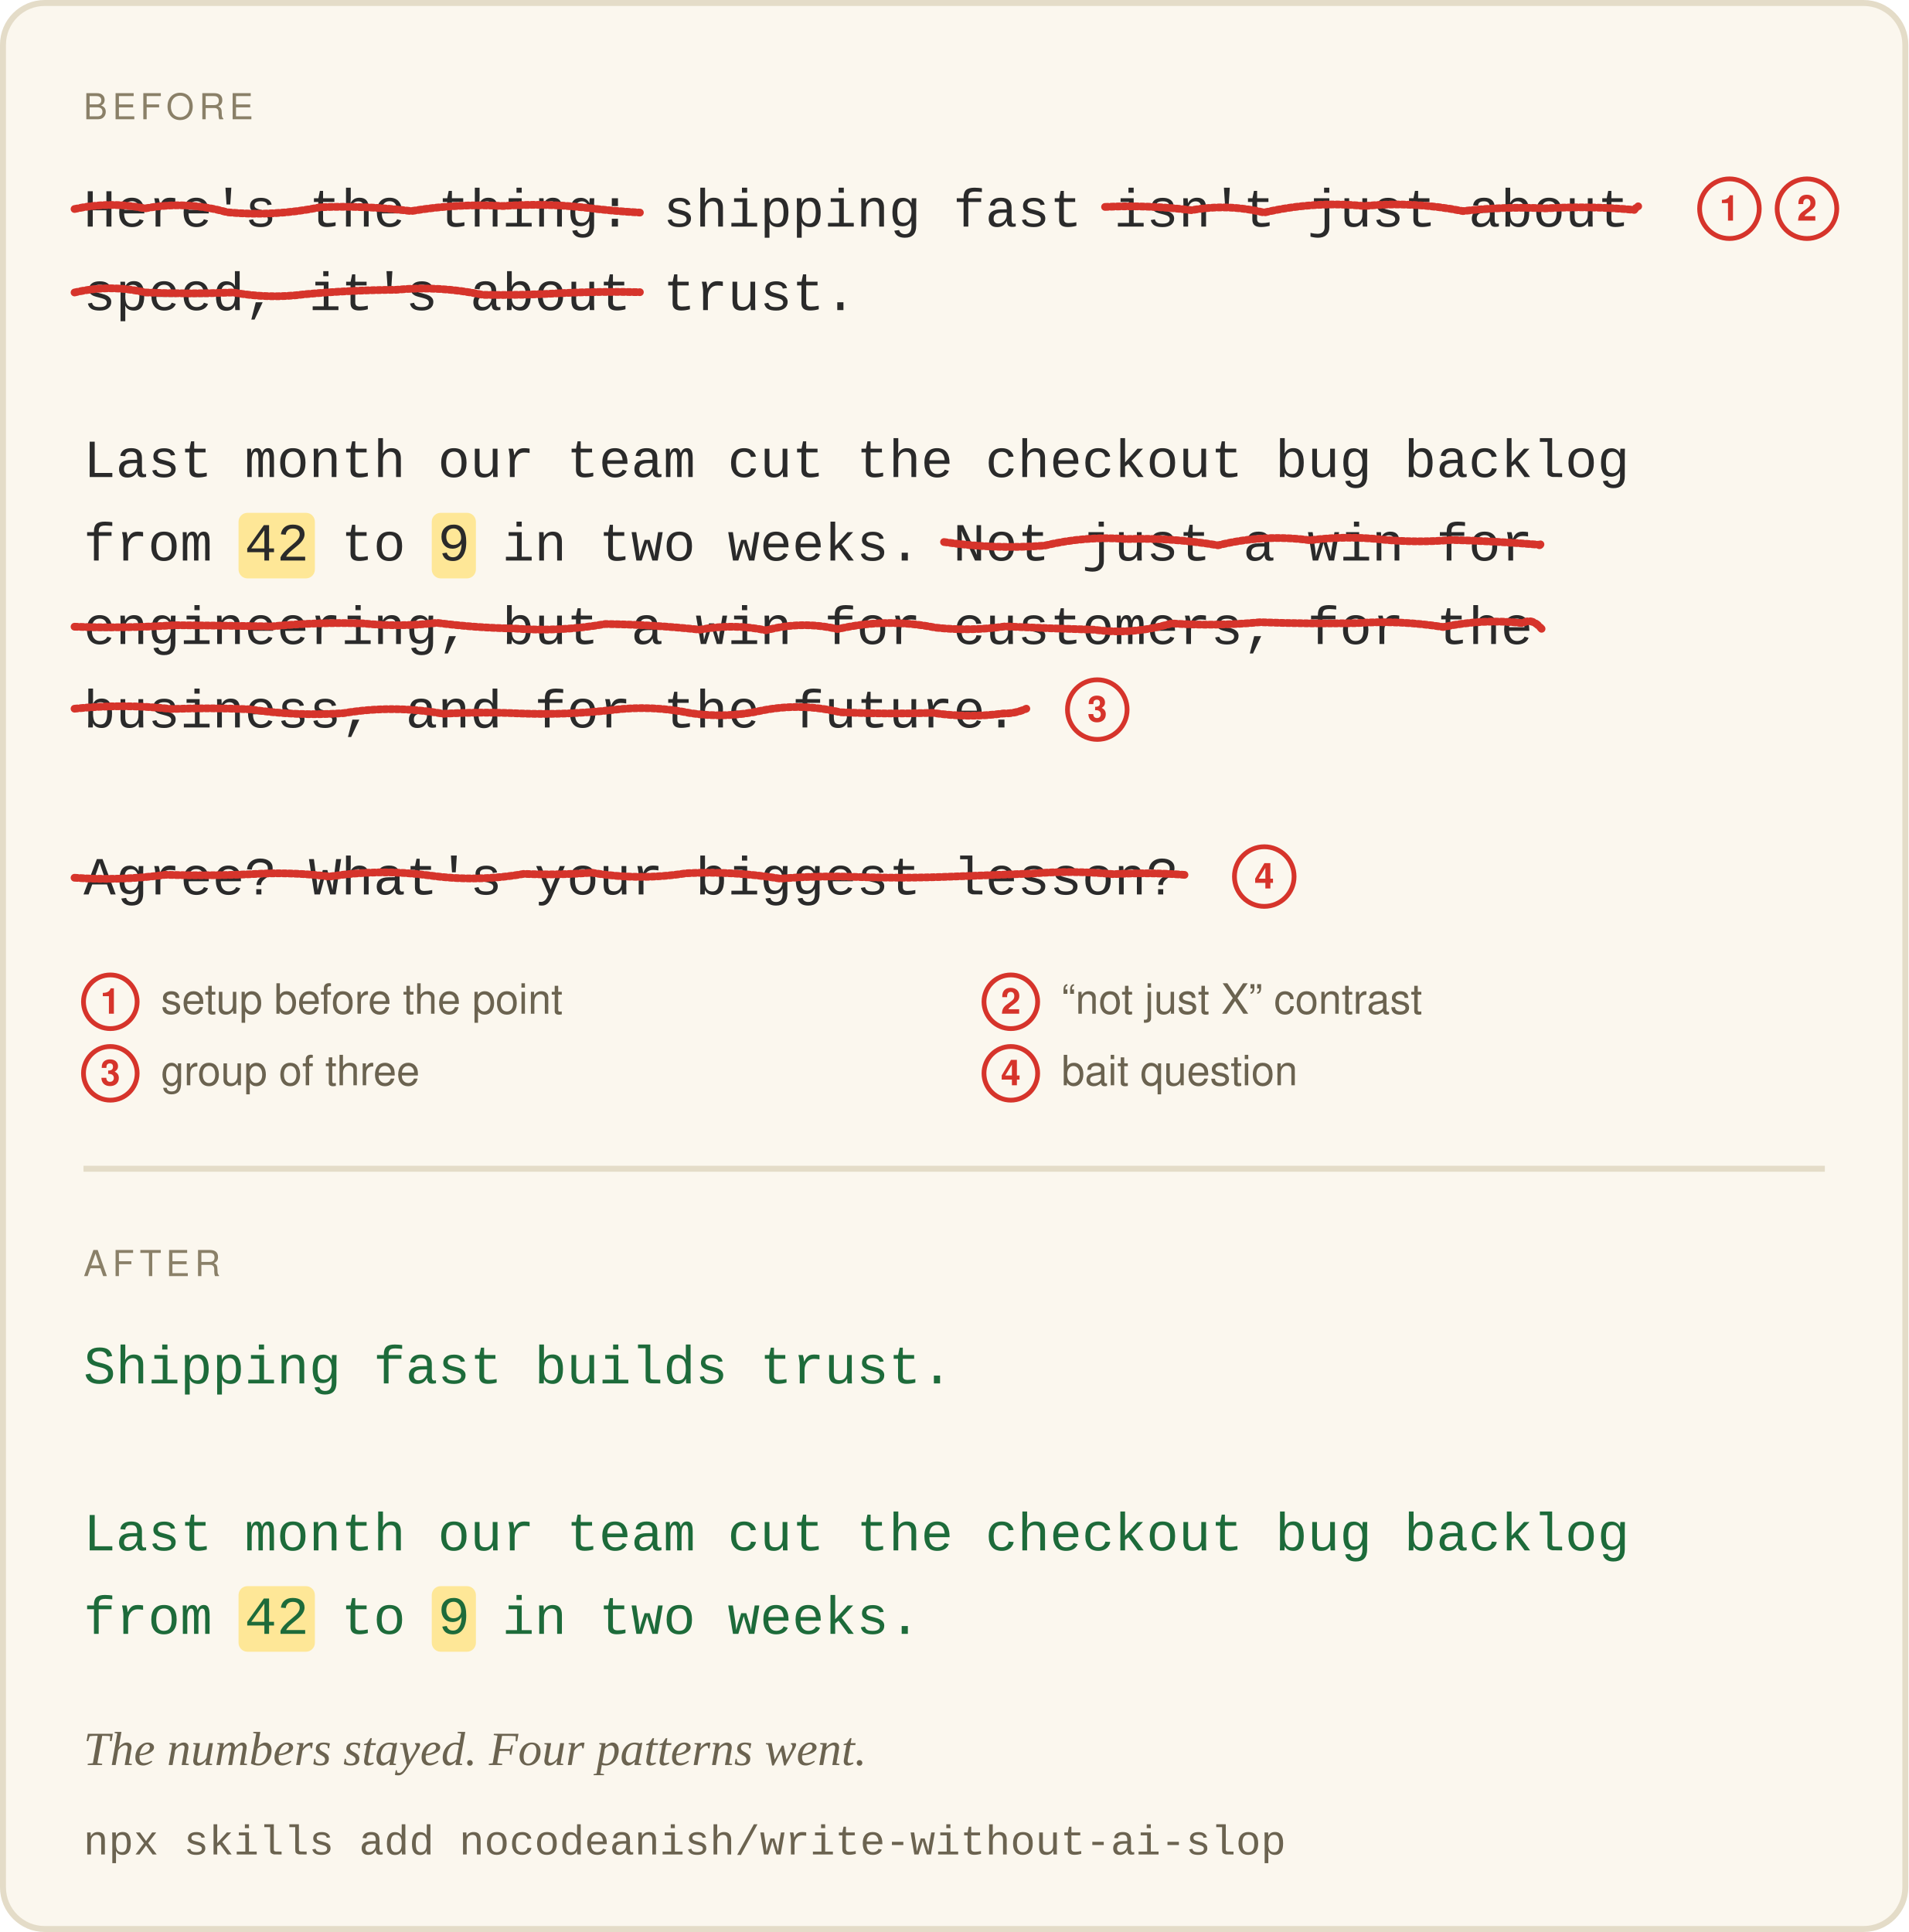
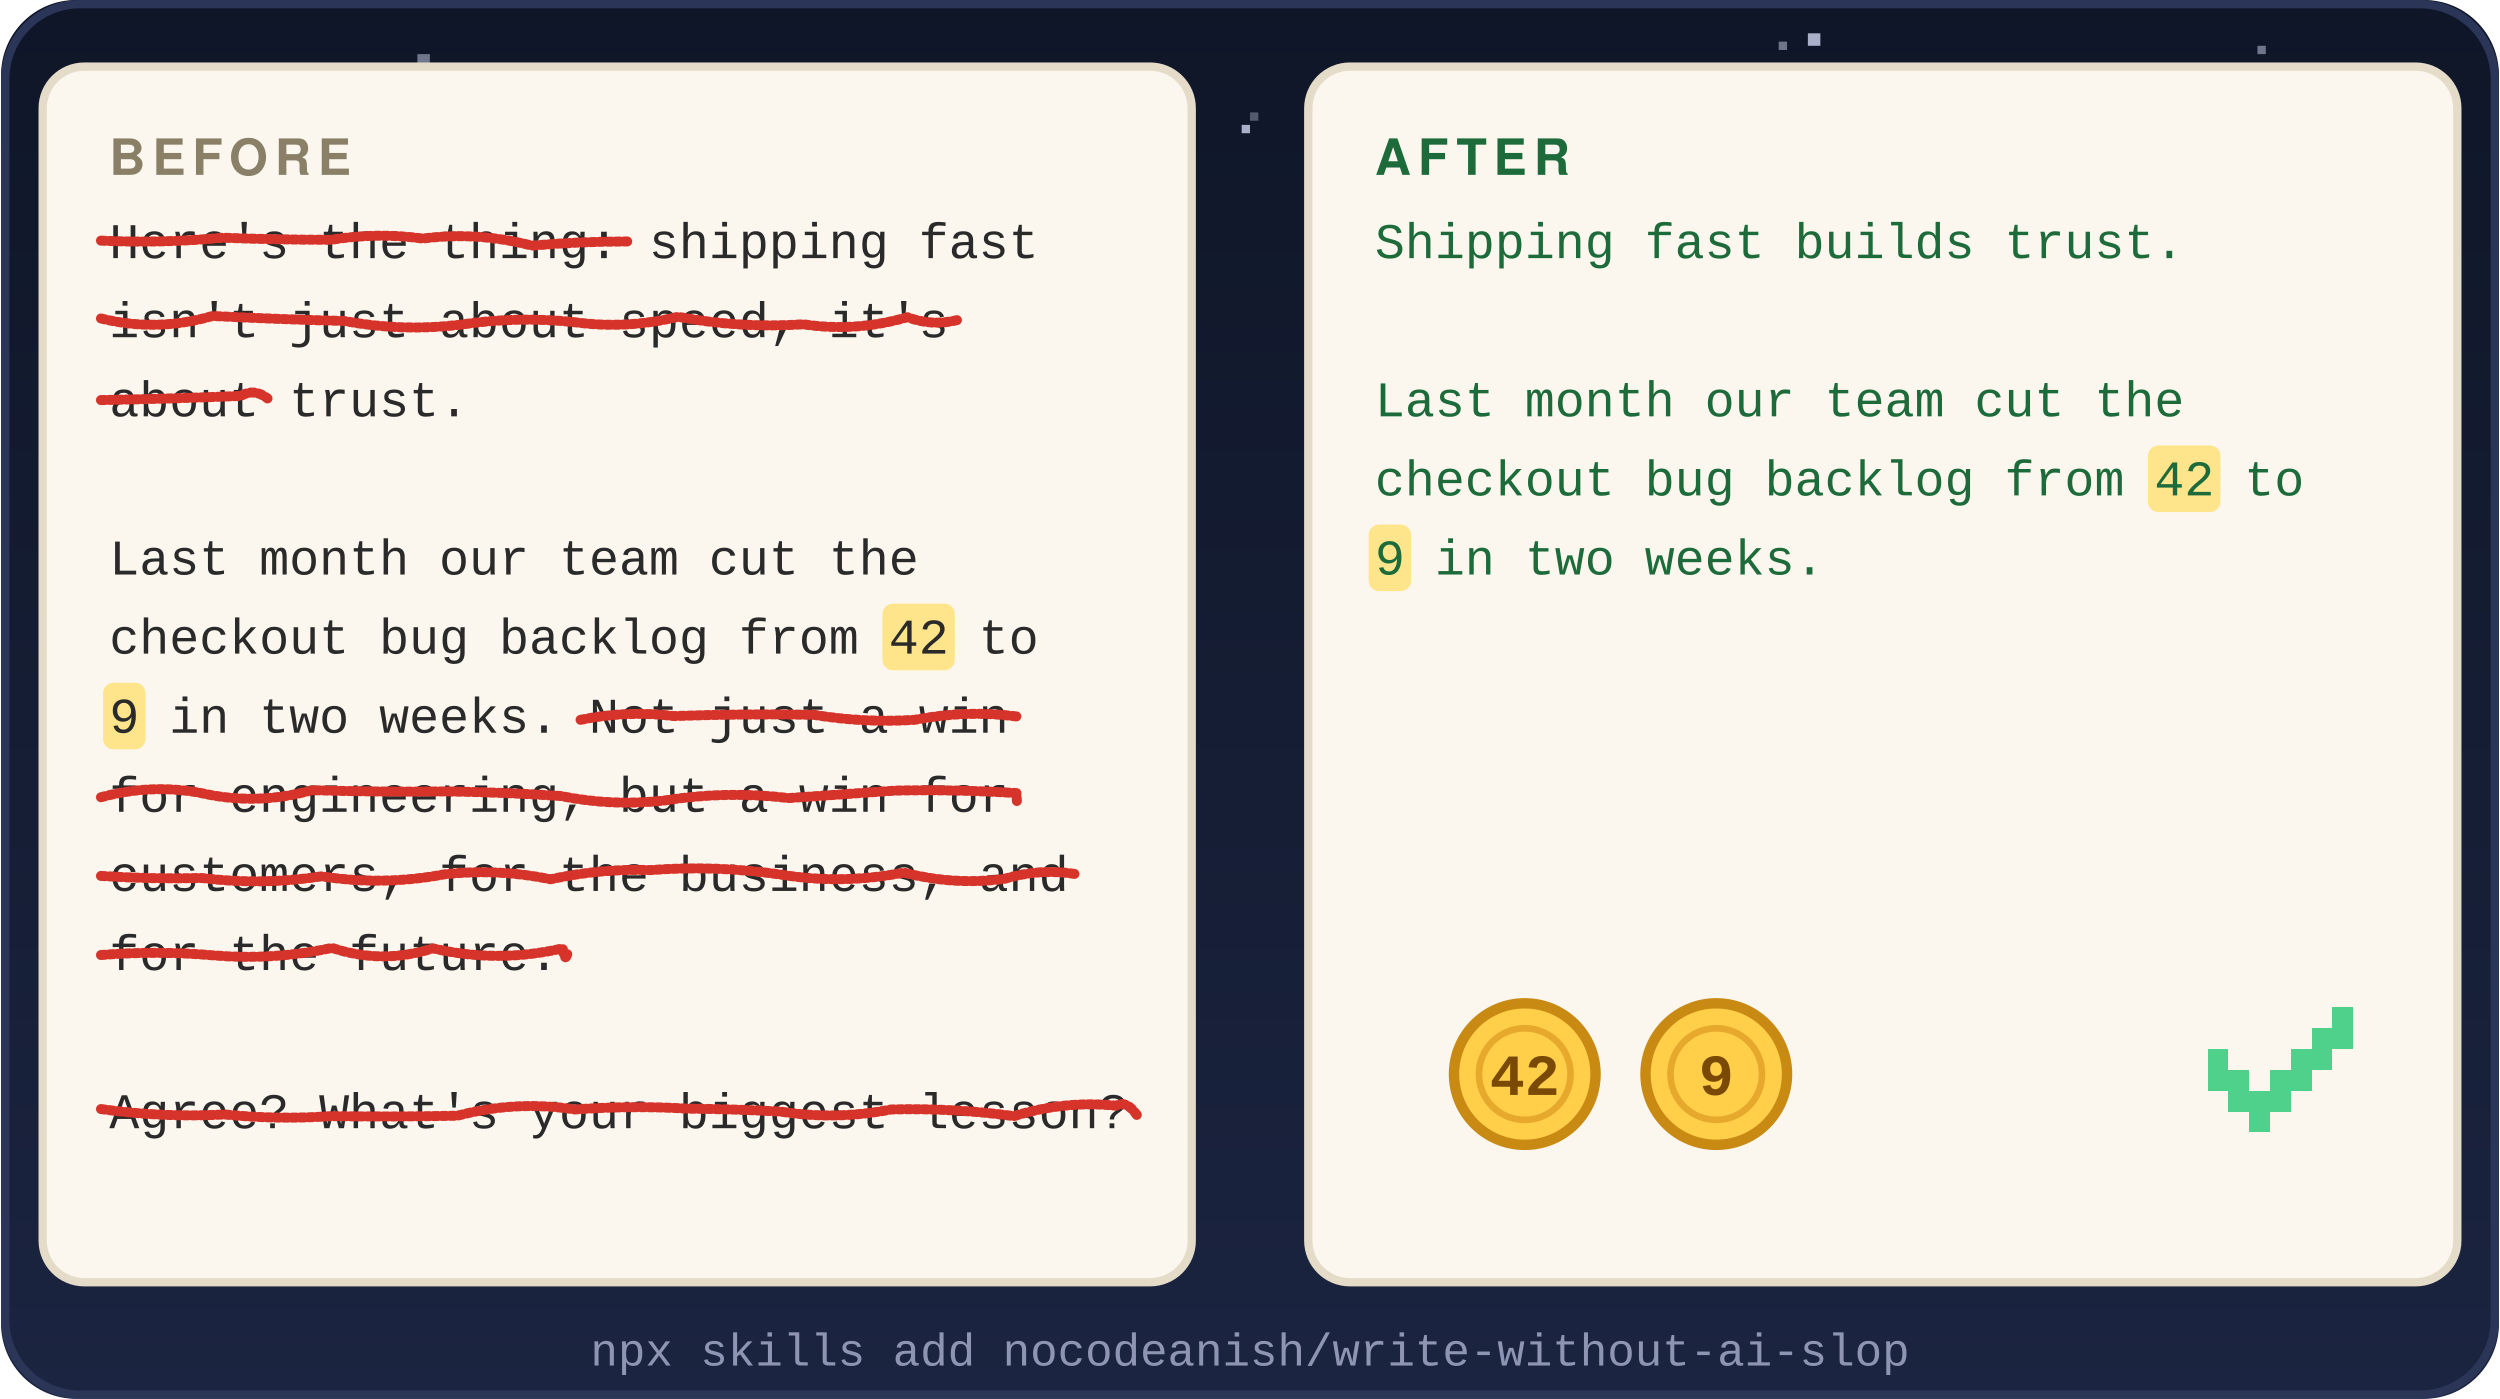
- <svg xmlns="http://www.w3.org/2000/svg" viewBox="0 0 640 648" width="640" height="648" role="img" aria-label="A short draft marked up with a red pen. Four patterns are struck through and numbered: a setup before the point, a “not just X” contrast, a group of three and a bait question. Below, the same draft after the edit. The numbers 42 and 9 stay.">
-   <style>text{font-family:ui-monospace,SFMono-Regular,Menlo,Consolas,"Liberation Mono","Courier New",monospace;font-size:18px;fill:#2a2a2a;white-space:pre}.lab{font-family:-apple-system,BlinkMacSystemFont,"Segoe UI",Helvetica,Arial,sans-serif;font-size:12px;letter-spacing:.14em;fill:#8a8068}.note{font-family:-apple-system,BlinkMacSystemFont,"Segoe UI",Helvetica,Arial,sans-serif;font-size:14px;fill:#6b6350}.pen{fill:none;stroke:#d6342b;stroke-width:2.6;stroke-linecap:round;stroke-linejoin:round}.num{font-family:-apple-system,BlinkMacSystemFont,"Segoe UI",Helvetica,Arial,sans-serif;font-size:12px;font-weight:700;fill:#d6342b;text-anchor:middle}.ring{fill:none;stroke:#d6342b;stroke-width:1.6}.ok{fill:#1d6b3a}.foot2{font-family:Georgia,"Times New Roman",serif;font-style:italic;font-size:16px;fill:#6b6350}.grp{opacity:1}@keyframes d1{0%,8.00%{stroke-dashoffset:1;opacity:0}8.01%{opacity:1}11.50%,100%{stroke-dashoffset:0;opacity:1}}@keyframes f1{0%,10.50%{opacity:0}13.00%,100%{opacity:1}}.d1{stroke-dasharray:1;stroke-dashoffset:0;animation:d1 20.0s linear infinite}.f1{animation:f1 20.0s linear infinite}@keyframes d2{0%,17.00%{stroke-dashoffset:1;opacity:0}17.01%{opacity:1}20.50%,100%{stroke-dashoffset:0;opacity:1}}@keyframes f2{0%,19.50%{opacity:0}22.00%,100%{opacity:1}}.d2{stroke-dasharray:1;stroke-dashoffset:0;animation:d2 20.0s linear infinite}.f2{animation:f2 20.0s linear infinite}@keyframes d3{0%,26.00%{stroke-dashoffset:1;opacity:0}26.01%{opacity:1}29.50%,100%{stroke-dashoffset:0;opacity:1}}@keyframes f3{0%,28.50%{opacity:0}31.00%,100%{opacity:1}}.d3{stroke-dasharray:1;stroke-dashoffset:0;animation:d3 20.0s linear infinite}.f3{animation:f3 20.0s linear infinite}@keyframes d4{0%,37.00%{stroke-dashoffset:1;opacity:0}37.01%{opacity:1}40.50%,100%{stroke-dashoffset:0;opacity:1}}@keyframes f4{0%,39.50%{opacity:0}42.00%,100%{opacity:1}}.d4{stroke-dasharray:1;stroke-dashoffset:0;animation:d4 20.0s linear infinite}.f4{animation:f4 20.0s linear infinite}@keyframes aft{0%,49.00%{opacity:0}53.00%,100%{opacity:1}}.aft{animation:aft 20.0s linear infinite}@keyframes foot{0%,55.00%{opacity:0}59.00%,100%{opacity:1}}.foot{animation:foot 20.0s linear infinite}@keyframes all{0%,93%{opacity:1}97%,100%{opacity:0}}.all{animation:all 20.0s linear infinite}@media (prefers-reduced-motion:reduce){*{animation:none!important}}</style>
-   <g class="all">
-     <rect x="1" y="1" width="638" height="646" rx="14" fill="#fbf7ee" stroke="#e4dcc8" stroke-width="2" />
-     <text class="lab" x="28" y="40">BEFORE</text>
-     <rect x="80.0" y="172" width="25.6" height="22" rx="3" fill="#ffe27a" opacity=".75" />
-     <rect x="144.8" y="172" width="14.8" height="22" rx="3" fill="#ffe27a" opacity=".75" />
-     <text class="d" x="28" y="76" textLength="518.4" lengthAdjust="spacingAndGlyphs">Here's the thing: shipping fast isn't just about</text>
-     <text class="d" x="28" y="104" textLength="259.2" lengthAdjust="spacingAndGlyphs">speed, it's about trust.</text>
-     <text class="d" x="28" y="160" textLength="518.4" lengthAdjust="spacingAndGlyphs">Last month our team cut the checkout bug backlog</text>
-     <text class="d" x="28" y="188" textLength="486.0" lengthAdjust="spacingAndGlyphs">from 42 to 9 in two weeks. Not just a win for</text>
-     <text class="d" x="28" y="216" textLength="486.0" lengthAdjust="spacingAndGlyphs">engineering, but a win for customers, for the</text>
-     <text class="d" x="28" y="244" textLength="313.2" lengthAdjust="spacingAndGlyphs">business, and for the future.</text>
-     <text class="d" x="28" y="300" textLength="367.2" lengthAdjust="spacingAndGlyphs">Agree? What's your biggest lesson?</text>
-     <path class="pen d1" pathLength="1" d="M25.0,70.1 Q36.9,67.5 48.7,69.9 Q62.5,67.3 76.2,71.2 Q91.8,72.7 107.5,69.5 Q122.7,68.9 137.9,70.8 Q153.3,68.2 168.7,69.1 Q182.3,68.1 195.9,69.6 Q205.3,70.8 214.6,71.3" />
-     <path class="pen d2" pathLength="1" d="M370.6,69.4 Q385.1,68.7 399.6,70.5 Q411.7,68.3 423.9,71.3 Q440.7,67.4 457.5,69.1 Q474.0,67.5 490.6,70.8 Q504.4,69.2 518.2,69.9 Q533.2,69.0 548.1,70.4 Q548.8,69.4 549.4,69.2" />
-     <path class="pen d2" pathLength="1" d="M25.0,98.1 Q36.9,95.3 48.8,98.1 Q63.5,98.7 78.2,98.1 Q90.2,100.3 102.2,98.7 Q117.5,97.3 132.8,97.2 Q147.4,95.8 162.0,98.9 Q175.4,99.1 188.7,98.3 Q201.6,97.7 214.6,98.0" />
-     <path class="pen d3" pathLength="1" d="M316.6,181.8 Q333.5,184.3 350.3,183.0 Q364.1,179.7 377.8,180.8 Q393.1,180.3 408.5,182.9 Q423.9,179.1 439.3,181.2 Q451.6,179.6 463.8,181.0 Q475.3,182.1 486.8,181.1 Q501.4,181.5 516.0,182.7 Q516.5,183.3 517.0,181.8" />
-     <path class="pen d3" pathLength="1" d="M25.0,210.2 Q41.8,210.8 58.5,209.7 Q74.8,209.8 91.0,210.1 Q106.4,208.6 121.8,209.1 Q134.1,210.4 146.5,208.9 Q159.5,210.6 172.5,210.8 Q187.7,212.0 203.0,209.3 Q218.9,209.5 234.7,211.2 Q245.8,209.1 256.9,211.4 Q268.9,208.2 280.9,211.0 Q297.3,207.2 313.7,210.5 Q325.4,211.8 337.1,210.1 Q352.0,210.8 366.9,211.2 Q379.9,213.0 392.9,209.1 Q407.8,210.1 422.6,208.7 Q438.8,209.3 455.0,209.0 Q469.5,208.0 484.0,210.3 Q497.3,207.5 510.7,209.0 Q513.8,207.1 517.0,210.9" />
-     <path class="pen d3" pathLength="1" d="M25.0,237.7 Q41.3,236.0 57.5,237.8 Q70.6,237.3 83.7,237.9 Q99.5,240.3 115.2,239.2 Q131.9,236.4 148.6,239.4 Q161.5,238.7 174.4,239.3 Q190.0,239.9 205.6,238.1 Q218.6,236.5 231.6,239.2 Q243.6,241.0 255.6,238.3 Q268.7,235.7 281.8,238.9 Q297.3,239.6 312.8,239.1 Q324.7,240.9 336.5,239.3 Q340.4,239.4 344.2,237.7" />
-     <path class="pen d4" pathLength="1" d="M25.0,294.4 Q40.3,295.5 55.5,293.4 Q71.9,293.9 88.3,293.0 Q99.4,292.6 110.5,294.0 Q127.2,291.4 143.8,293.6 Q159.8,295.9 175.7,293.1 Q187.0,293.6 198.4,292.7 Q214.2,295.4 230.1,292.9 Q245.9,292.1 261.7,294.7 Q273.8,293.7 286.0,294.1 Q302.8,294.7 319.6,294.0 Q332.8,293.5 346.0,293.0 Q359.7,291.9 373.4,293.2 Q385.8,292.5 398.2,293.5" />
-     <g class="f1">
-       <circle class="ring" cx="580.0" cy="70" r="10" />
-       <text class="num" x="580.0" y="74" textLength="7" lengthAdjust="spacingAndGlyphs">1</text>
-     </g>
-     <g class="f2">
-       <circle class="ring" cx="606.0" cy="70" r="10" />
-       <text class="num" x="606.0" y="74" textLength="7" lengthAdjust="spacingAndGlyphs">2</text>
-     </g>
-     <g class="f3">
-       <circle class="ring" cx="368.0" cy="238" r="10" />
-       <text class="num" x="368.0" y="242" textLength="7" lengthAdjust="spacingAndGlyphs">3</text>
-     </g>
-     <g class="f4">
-       <circle class="ring" cx="424.0" cy="294" r="10" />
-       <text class="num" x="424.0" y="298" textLength="7" lengthAdjust="spacingAndGlyphs">4</text>
-     </g>
-     <g class="f1">
-       <circle class="ring" cx="37" cy="336" r="9" />
-       <text class="num" x="37" y="340">1</text>
-       <text class="note" x="54" y="340">setup before the point</text>
-     </g>
-     <g class="f2">
-       <circle class="ring" cx="339" cy="336" r="9" />
-       <text class="num" x="339" y="340">2</text>
-       <text class="note" x="356" y="340">“not just X” contrast</text>
-     </g>
-     <g class="f3">
-       <circle class="ring" cx="37" cy="360" r="9" />
-       <text class="num" x="37" y="364">3</text>
-       <text class="note" x="54" y="364">group of three</text>
-     </g>
-     <g class="f4">
-       <circle class="ring" cx="339" cy="360" r="9" />
-       <text class="num" x="339" y="364">4</text>
-       <text class="note" x="356" y="364">bait question</text>
-     </g>
-     <line x1="28" y1="392" x2="612" y2="392" stroke="#e4dcc8" stroke-width="2" />
-     <g class="aft">
-       <text class="lab" x="28" y="428">AFTER</text>
-       <rect x="80.0" y="532" width="25.6" height="22" rx="3" fill="#ffe27a" opacity=".75" />
-       <rect x="144.8" y="532" width="14.8" height="22" rx="3" fill="#ffe27a" opacity=".75" />
-       <text class="d ok" x="28" y="464" textLength="291.6" lengthAdjust="spacingAndGlyphs">Shipping fast builds trust.</text>
-       <text class="d ok" x="28" y="520" textLength="518.4" lengthAdjust="spacingAndGlyphs">Last month our team cut the checkout bug backlog</text>
-       <text class="d ok" x="28" y="548" textLength="280.8" lengthAdjust="spacingAndGlyphs">from 42 to 9 in two weeks.</text>
-     </g>
-     <g class="foot">
-       <text class="foot2" x="28" y="592">The numbers stayed. Four patterns went.</text>
-       <text x="28" y="622" style="font-size:14px;fill:#6b6350" textLength="403.2" lengthAdjust="spacingAndGlyphs">npx skills add nocodeanish/write-without-ai-slop</text>
+ <svg xmlns="http://www.w3.org/2000/svg" viewBox="0 0 600 336" width="840" height="470" role="img" aria-label="A short draft on the left, marked up with a red pen: a setup before the point, a not-just-X contrast, a group of three and a bait question are struck through. On the right, the same draft after the edit, with the numbers 42 and 9 kept, shown as two gold coins and a green check.">
+   <style>text{font-family:ui-monospace,SFMono-Regular,Menlo,Consolas,"Liberation Mono","Courier New",monospace;white-space:pre;fill:#f3ecdc}.sans{font-family:-apple-system,BlinkMacSystemFont,"Segoe UI",Helvetica,Arial,sans-serif}.serif{font-family:Georgia,"Times New Roman",serif;font-style:italic;fill:#d6342b}.tw{animation:tw 3.2s steps(1) infinite}@keyframes tw{0%,60%{opacity:1}61%,100%{opacity:.15}}.pen{fill:none;stroke:#d6342b;stroke-width:2.4;stroke-linecap:round;stroke-linejoin:round}.ink{fill:#2a2a2a}.ok{fill:#1d6b3a}@keyframes aft{0%,35.00%{opacity:0}37.50%,100%{opacity:1}}.aft{animation:aft 16.0s linear infinite;}@keyframes s0{0%,5.00%{stroke-dashoffset:1;opacity:0}5.01%{opacity:1}7.50%,100%{stroke-dashoffset:0;opacity:1}}.s0{stroke-dasharray:1;stroke-dashoffset:0;animation:s0 16.0s linear infinite}@keyframes s1{0%,10.00%{stroke-dashoffset:1;opacity:0}10.01%{opacity:1}12.50%,100%{stroke-dashoffset:0;opacity:1}}.s1{stroke-dasharray:1;stroke-dashoffset:0;animation:s1 16.0s linear infinite}@keyframes s2{0%,12.00%{stroke-dashoffset:1;opacity:0}12.01%{opacity:1}14.50%,100%{stroke-dashoffset:0;opacity:1}}.s2{stroke-dasharray:1;stroke-dashoffset:0;animation:s2 16.0s linear infinite}@keyframes s3{0%,18.00%{stroke-dashoffset:1;opacity:0}18.01%{opacity:1}20.50%,100%{stroke-dashoffset:0;opacity:1}}.s3{stroke-dasharray:1;stroke-dashoffset:0;animation:s3 16.0s linear infinite}@keyframes s4{0%,20.00%{stroke-dashoffset:1;opacity:0}20.01%{opacity:1}22.50%,100%{stroke-dashoffset:0;opacity:1}}.s4{stroke-dasharray:1;stroke-dashoffset:0;animation:s4 16.0s linear infinite}@keyframes s5{0%,22.00%{stroke-dashoffset:1;opacity:0}22.01%{opacity:1}24.50%,100%{stroke-dashoffset:0;opacity:1}}.s5{stroke-dasharray:1;stroke-dashoffset:0;animation:s5 16.0s linear infinite}@keyframes s6{0%,24.00%{stroke-dashoffset:1;opacity:0}24.01%{opacity:1}26.50%,100%{stroke-dashoffset:0;opacity:1}}.s6{stroke-dasharray:1;stroke-dashoffset:0;animation:s6 16.0s linear infinite}@keyframes s7{0%,30.00%{stroke-dashoffset:1;opacity:0}30.01%{opacity:1}32.50%,100%{stroke-dashoffset:0;opacity:1}}.s7{stroke-dasharray:1;stroke-dashoffset:0;animation:s7 16.0s linear infinite}@keyframes al{0%,37.00%{opacity:0}41.00%,100%{opacity:1}}.al{animation:al 16.0s linear infinite;}@keyframes cn{0%,45.00%{opacity:0}48.00%,100%{opacity:1}}.cn{animation:cn 16.0s linear infinite;}@keyframes all{0%,92%{opacity:1}97%,100%{opacity:0}}.all{animation:all 16.0s linear infinite}@media (prefers-reduced-motion:reduce){*{animation:none!important}.al,.aft,.cn{opacity:1}}</style>
+   <defs>
+     <linearGradient id="sky" x1="0" y1="0" x2="0" y2="1">
+       <stop offset="0" stop-color="#0f1628" />
+       <stop offset="1" stop-color="#1b2440" />
+     </linearGradient>
+     <clipPath id="frame">
+       <rect x="0" y="0" width="600" height="336" rx="18" />
+     </clipPath>
+   </defs>
+   <g clip-path="url(#frame)">
+     <rect width="600" height="336" fill="url(#sky)" />
+     <g class="all">
+       <rect x="93" y="19" width="3" height="3" fill="#cfd6f0" opacity="0.8" />
+       <rect x="173" y="33" width="2" height="2" fill="#cfd6f0" opacity="0.8" />
+       <rect x="458" y="37" width="2" height="2" fill="#cfd6f0" opacity="0.5" />
+       <rect x="257" y="20" width="3" height="3" fill="#cfd6f0" opacity="0.5" />
+       <rect x="510" y="21" width="2" height="2" fill="#cfd6f0" opacity="0.5" />
+       <rect x="100" y="13" width="3" height="3" fill="#cfd6f0" opacity="0.5" />
+       <rect x="564" y="27" width="2" height="2" fill="#cfd6f0" opacity="0.8" />
+       <rect x="365" y="32" width="3" height="3" fill="#cfd6f0" opacity="0.8" />
+       <rect x="568" y="35" width="2" height="2" fill="#cfd6f0" opacity="0.5" />
+       <rect x="191" y="32" width="3" height="3" fill="#cfd6f0" opacity="0.5" />
+       <rect x="583" y="21" width="2" height="2" fill="#cfd6f0" opacity="0.35" />
+       <rect x="542" y="11" width="2" height="2" fill="#cfd6f0" opacity="0.5" />
+       <rect x="196" y="20" width="2" height="2" fill="#cfd6f0" opacity="0.8" />
+       <rect x="454" y="34" width="3" height="3" fill="#cfd6f0" opacity="0.8" />
+       <rect x="298" y="30" width="2" height="2" fill="#cfd6f0" opacity="0.8" />
+       <rect x="585" y="36" width="3" height="3" fill="#cfd6f0" opacity="0.5" />
+       <rect x="469" y="20" width="3" height="3" fill="#cfd6f0" opacity="0.5" />
+       <rect x="463" y="30" width="2" height="2" fill="#cfd6f0" opacity="0.8" />
+       <rect x="432" y="19" width="3" height="3" fill="#cfd6f0" opacity="0.8" />
+       <rect x="532" y="27" width="2" height="2" fill="#cfd6f0" opacity="0.8" />
+       <rect x="571" y="17" width="3" height="3" fill="#cfd6f0" opacity="0.35" />
+       <rect x="427" y="10" width="2" height="2" fill="#cfd6f0" opacity="0.5" />
+       <rect x="560" y="18" width="2" height="2" fill="#cfd6f0" opacity="0.8" />
+       <rect x="434" y="8" width="3" height="3" fill="#cfd6f0" opacity="0.8" />
+       <rect x="315" y="21" width="2" height="2" fill="#cfd6f0" opacity="0.5" />
+       <rect x="116" y="34" width="3" height="3" fill="#cfd6f0" opacity="0.8" />
+       <rect x="245" y="23" width="3" height="3" fill="#cfd6f0" opacity="0.8" />
+       <rect x="440" y="21" width="2" height="2" fill="#cfd6f0" opacity="0.8" />
+       <rect x="300" y="27" width="2" height="2" fill="#cfd6f0" opacity="0.35" />
+       <rect x="62" y="17" width="2" height="2" fill="#cfd6f0" opacity="0.8" />
+       <rect x="10" y="16" width="276" height="292" rx="10" fill="#fbf7ee" stroke="#e4dcc8" stroke-width="2" />
+       <rect x="314" y="16" width="276" height="292" rx="10" fill="#fbf7ee" stroke="#e4dcc8" stroke-width="2" />
+       <text class="sans" x="26" y="42" style="font-size:12px;font-weight:700;letter-spacing:.14em;fill:#8a8068">BEFORE</text>
+       <g class="aft">
+         <text class="sans" x="330" y="42" style="font-size:12px;font-weight:700;letter-spacing:.14em;fill:#1d6b3a">AFTER</text>
+       </g>
+       <rect x="211.7" y="145" width="17.4" height="16" rx="2.5" fill="#ffe27a" opacity=".85" />
+       <rect x="24.5" y="164" width="10.2" height="16" rx="2.5" fill="#ffe27a" opacity=".85" />
+       <text class="ink" x="26" y="62" style="font-size:12px" textLength="223.2" lengthAdjust="spacingAndGlyphs">Here's the thing: shipping fast</text>
+       <text class="ink" x="26" y="81" style="font-size:12px" textLength="201.6" lengthAdjust="spacingAndGlyphs">isn't just about speed, it's</text>
+       <text class="ink" x="26" y="100" style="font-size:12px" textLength="86.4" lengthAdjust="spacingAndGlyphs">about trust.</text>
+       <text class="ink" x="26" y="138" style="font-size:12px" textLength="194.4" lengthAdjust="spacingAndGlyphs">Last month our team cut the</text>
+       <text class="ink" x="26" y="157" style="font-size:12px" textLength="223.2" lengthAdjust="spacingAndGlyphs">checkout bug backlog from 42 to</text>
+       <text class="ink" x="26" y="176" style="font-size:12px" textLength="216.0" lengthAdjust="spacingAndGlyphs">9 in two weeks. Not just a win</text>
+       <text class="ink" x="26" y="195" style="font-size:12px" textLength="216.0" lengthAdjust="spacingAndGlyphs">for engineering, but a win for</text>
+       <text class="ink" x="26" y="214" style="font-size:12px" textLength="230.4" lengthAdjust="spacingAndGlyphs">customers, for the business, and</text>
+       <text class="ink" x="26" y="233" style="font-size:12px" textLength="108.0" lengthAdjust="spacingAndGlyphs">for the future.</text>
+       <text class="ink" x="26" y="271" style="font-size:12px" textLength="244.8" lengthAdjust="spacingAndGlyphs">Agree? What's your biggest lesson?</text>
+       <path class="pen s0" pathLength="1" d="M24.0,57.8 Q38.6,58.5 53.2,57.1 Q66.2,57.6 79.3,57.6 Q90.3,55.8 101.3,57.3 Q114.4,55.6 127.5,59.0 Q138.9,58.0 150.4,58.0" />
+       <path class="pen s1" pathLength="1" d="M24.0,76.5 Q37.4,79.8 50.8,75.9 Q66.6,76.7 82.4,77.1 Q96.3,79.7 110.3,78.0 Q124.1,75.9 137.8,77.4 Q150.2,79.1 162.6,76.1 Q177.6,78.9 192.7,77.9 Q205.2,79.8 217.7,76.2 Q223.7,78.4 229.6,76.9" />
+       <path class="pen s2" pathLength="1" d="M24.0,96.1 Q40.8,95.8 57.6,95.1 Q60.8,93.2 64.0,95.7" />
+       <path class="pen s3" pathLength="1" d="M139.2,172.9 Q150.4,170.6 161.6,172.0 Q178.4,171.4 195.2,171.7 Q207.4,173.7 219.5,172.9 Q231.8,170.5 244.0,172.1" />
+       <path class="pen s4" pathLength="1" d="M24.0,191.5 Q35.8,188.3 47.6,190.4 Q61.2,193.6 74.7,189.8 Q90.8,190.3 107.0,190.1 Q120.7,190.3 134.4,191.2 Q146.8,193.7 159.2,192.3 Q174.2,189.9 189.2,191.7 Q202.0,190.8 214.9,189.9 Q229.4,189.6 243.9,190.5 Q243.9,190.4 244.0,192.4" />
+       <path class="pen s5" pathLength="1" d="M24.0,210.4 Q36.1,211.2 48.2,210.9 Q62.6,212.7 77.0,210.5 Q91.8,212.8 106.6,210.0 Q119.3,208.6 132.0,211.2 Q144.0,208.6 156.0,209.0 Q171.7,207.8 187.4,210.1 Q202.1,212.5 216.8,209.6 Q228.9,212.7 241.0,211.1 Q249.7,208.5 258.4,210.0" />
+       <path class="pen s6" pathLength="1" d="M24.0,229.4 Q37.6,228.3 51.2,229.5 Q65.3,230.7 79.5,227.7 Q91.6,231.7 103.7,227.8 Q119.3,231.4 134.9,227.8 Q135.4,231.2 136.0,229.2" />
+       <path class="pen s7" pathLength="1" d="M24.0,266.4 Q38.8,268.5 53.7,267.7 Q66.5,269.0 79.3,268.1 Q94.4,268.3 109.6,268.0 Q123.7,264.3 137.8,266.5 Q151.4,265.5 164.9,266.3 Q176.0,266.4 187.2,267.0 Q200.5,269.1 213.8,266.5 Q228.6,266.1 243.3,268.1 Q255.6,264.3 267.8,265.6 Q270.3,264.2 272.8,267.8" />
+       <g class="al">
+         <rect x="515.7" y="107" width="17.4" height="16" rx="2.5" fill="#ffe27a" opacity=".85" />
+         <rect x="328.5" y="126" width="10.2" height="16" rx="2.5" fill="#ffe27a" opacity=".85" />
+         <text class="ink ok" x="330" y="62" style="font-size:12px" textLength="194.4" lengthAdjust="spacingAndGlyphs">Shipping fast builds trust.</text>
+         <text class="ink ok" x="330" y="100" style="font-size:12px" textLength="194.4" lengthAdjust="spacingAndGlyphs">Last month our team cut the</text>
+         <text class="ink ok" x="330" y="119" style="font-size:12px" textLength="223.2" lengthAdjust="spacingAndGlyphs">checkout bug backlog from 42 to</text>
+         <text class="ink ok" x="330" y="138" style="font-size:12px" textLength="108.0" lengthAdjust="spacingAndGlyphs">9 in two weeks.</text>
+       </g>
+       <g class="cn">
+         <circle cx="366" cy="258" r="17" fill="#ffcf4a" stroke="#c98a14" stroke-width="2.5" />
+         <circle cx="366" cy="258" r="11" fill="none" stroke="#e6a92c" stroke-width="1.6" />
+         <text x="366" y="263" style="font-size:14px;font-weight:800;fill:#7a4a05;text-anchor:middle">42</text>
+         <circle cx="412" cy="258" r="17" fill="#ffcf4a" stroke="#c98a14" stroke-width="2.5" />
+         <circle cx="412" cy="258" r="11" fill="none" stroke="#e6a92c" stroke-width="1.6" />
+         <text x="412" y="263" style="font-size:14px;font-weight:800;fill:#7a4a05;text-anchor:middle">9</text>
+         <g transform="translate(530 242)" shape-rendering="crispEdges">
+           <rect x="30" y="0" width="5" height="5" fill="#4fd18b" />
+           <rect x="25" y="5" width="10" height="5" fill="#4fd18b" />
+           <rect x="0" y="10" width="5" height="5" fill="#4fd18b" />
+           <rect x="20" y="10" width="10" height="5" fill="#4fd18b" />
+           <rect x="0" y="15" width="10" height="5" fill="#4fd18b" />
+           <rect x="15" y="15" width="10" height="5" fill="#4fd18b" />
+           <rect x="5" y="20" width="15" height="5" fill="#4fd18b" />
+           <rect x="10" y="25" width="5" height="5" fill="#4fd18b" />
+         </g>
+       </g>
+       <text style="font-size:11px;fill:#8d95b3" x="300.0" y="328" text-anchor="middle" textLength="317" lengthAdjust="spacingAndGlyphs">npx skills add nocodeanish/write-without-ai-slop</text>
    </g>
  </g>
+   <rect x="1" y="1" width="598" height="334" rx="18" fill="none" stroke="#2a3558" stroke-width="2" />
</svg>
